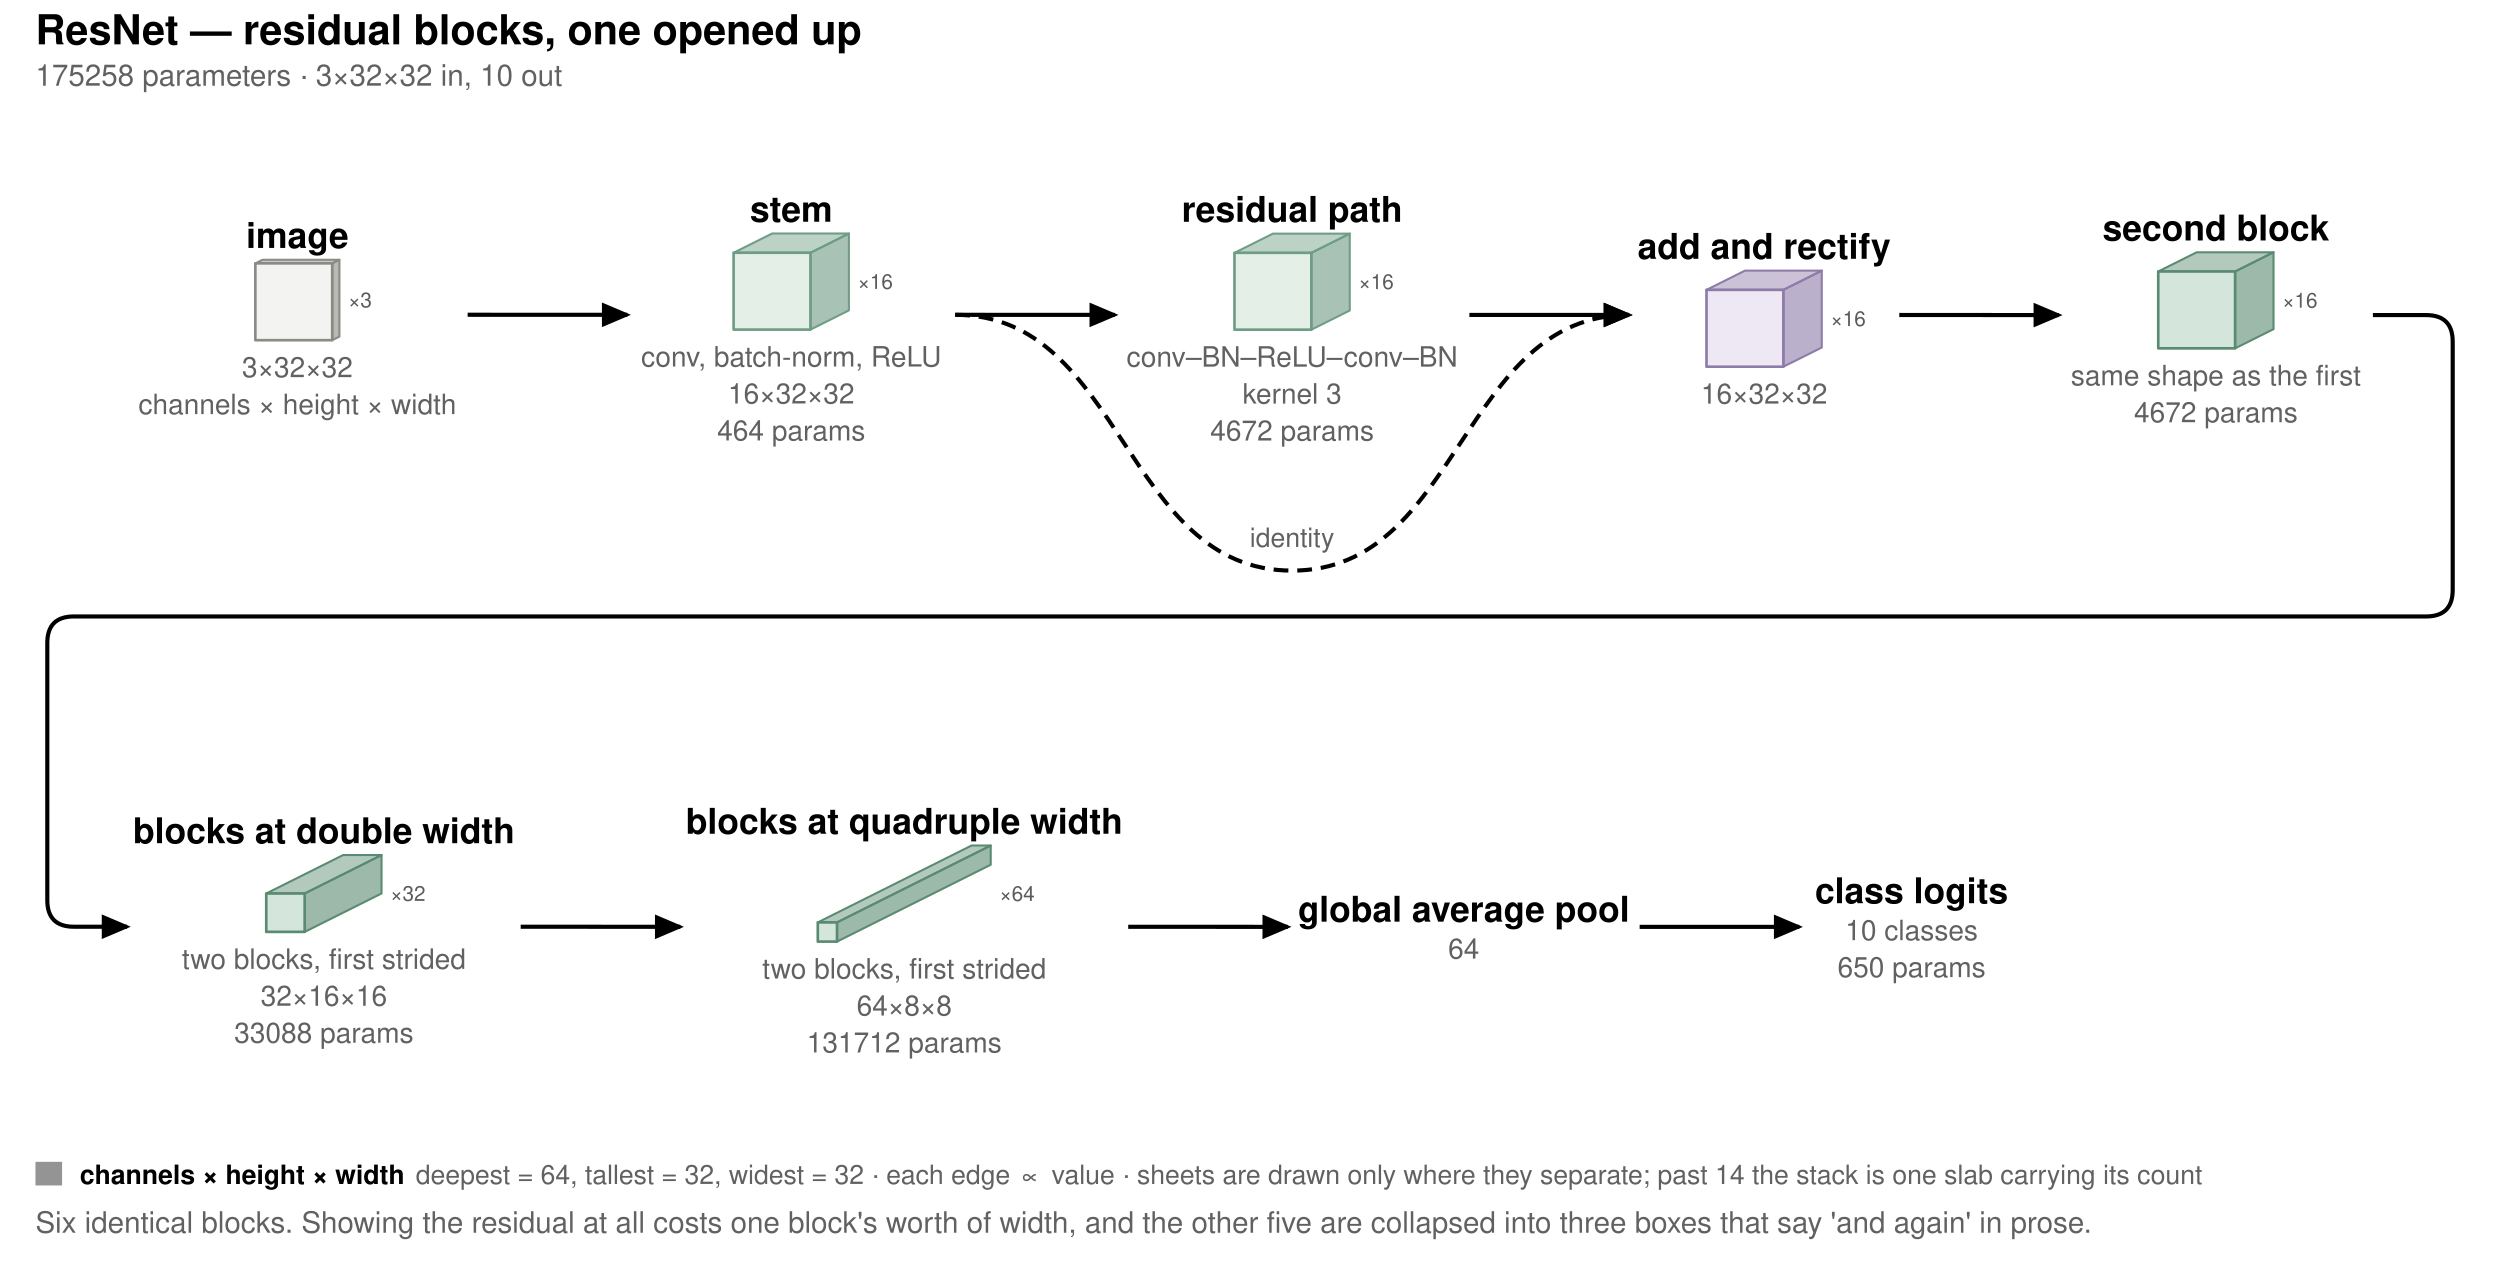
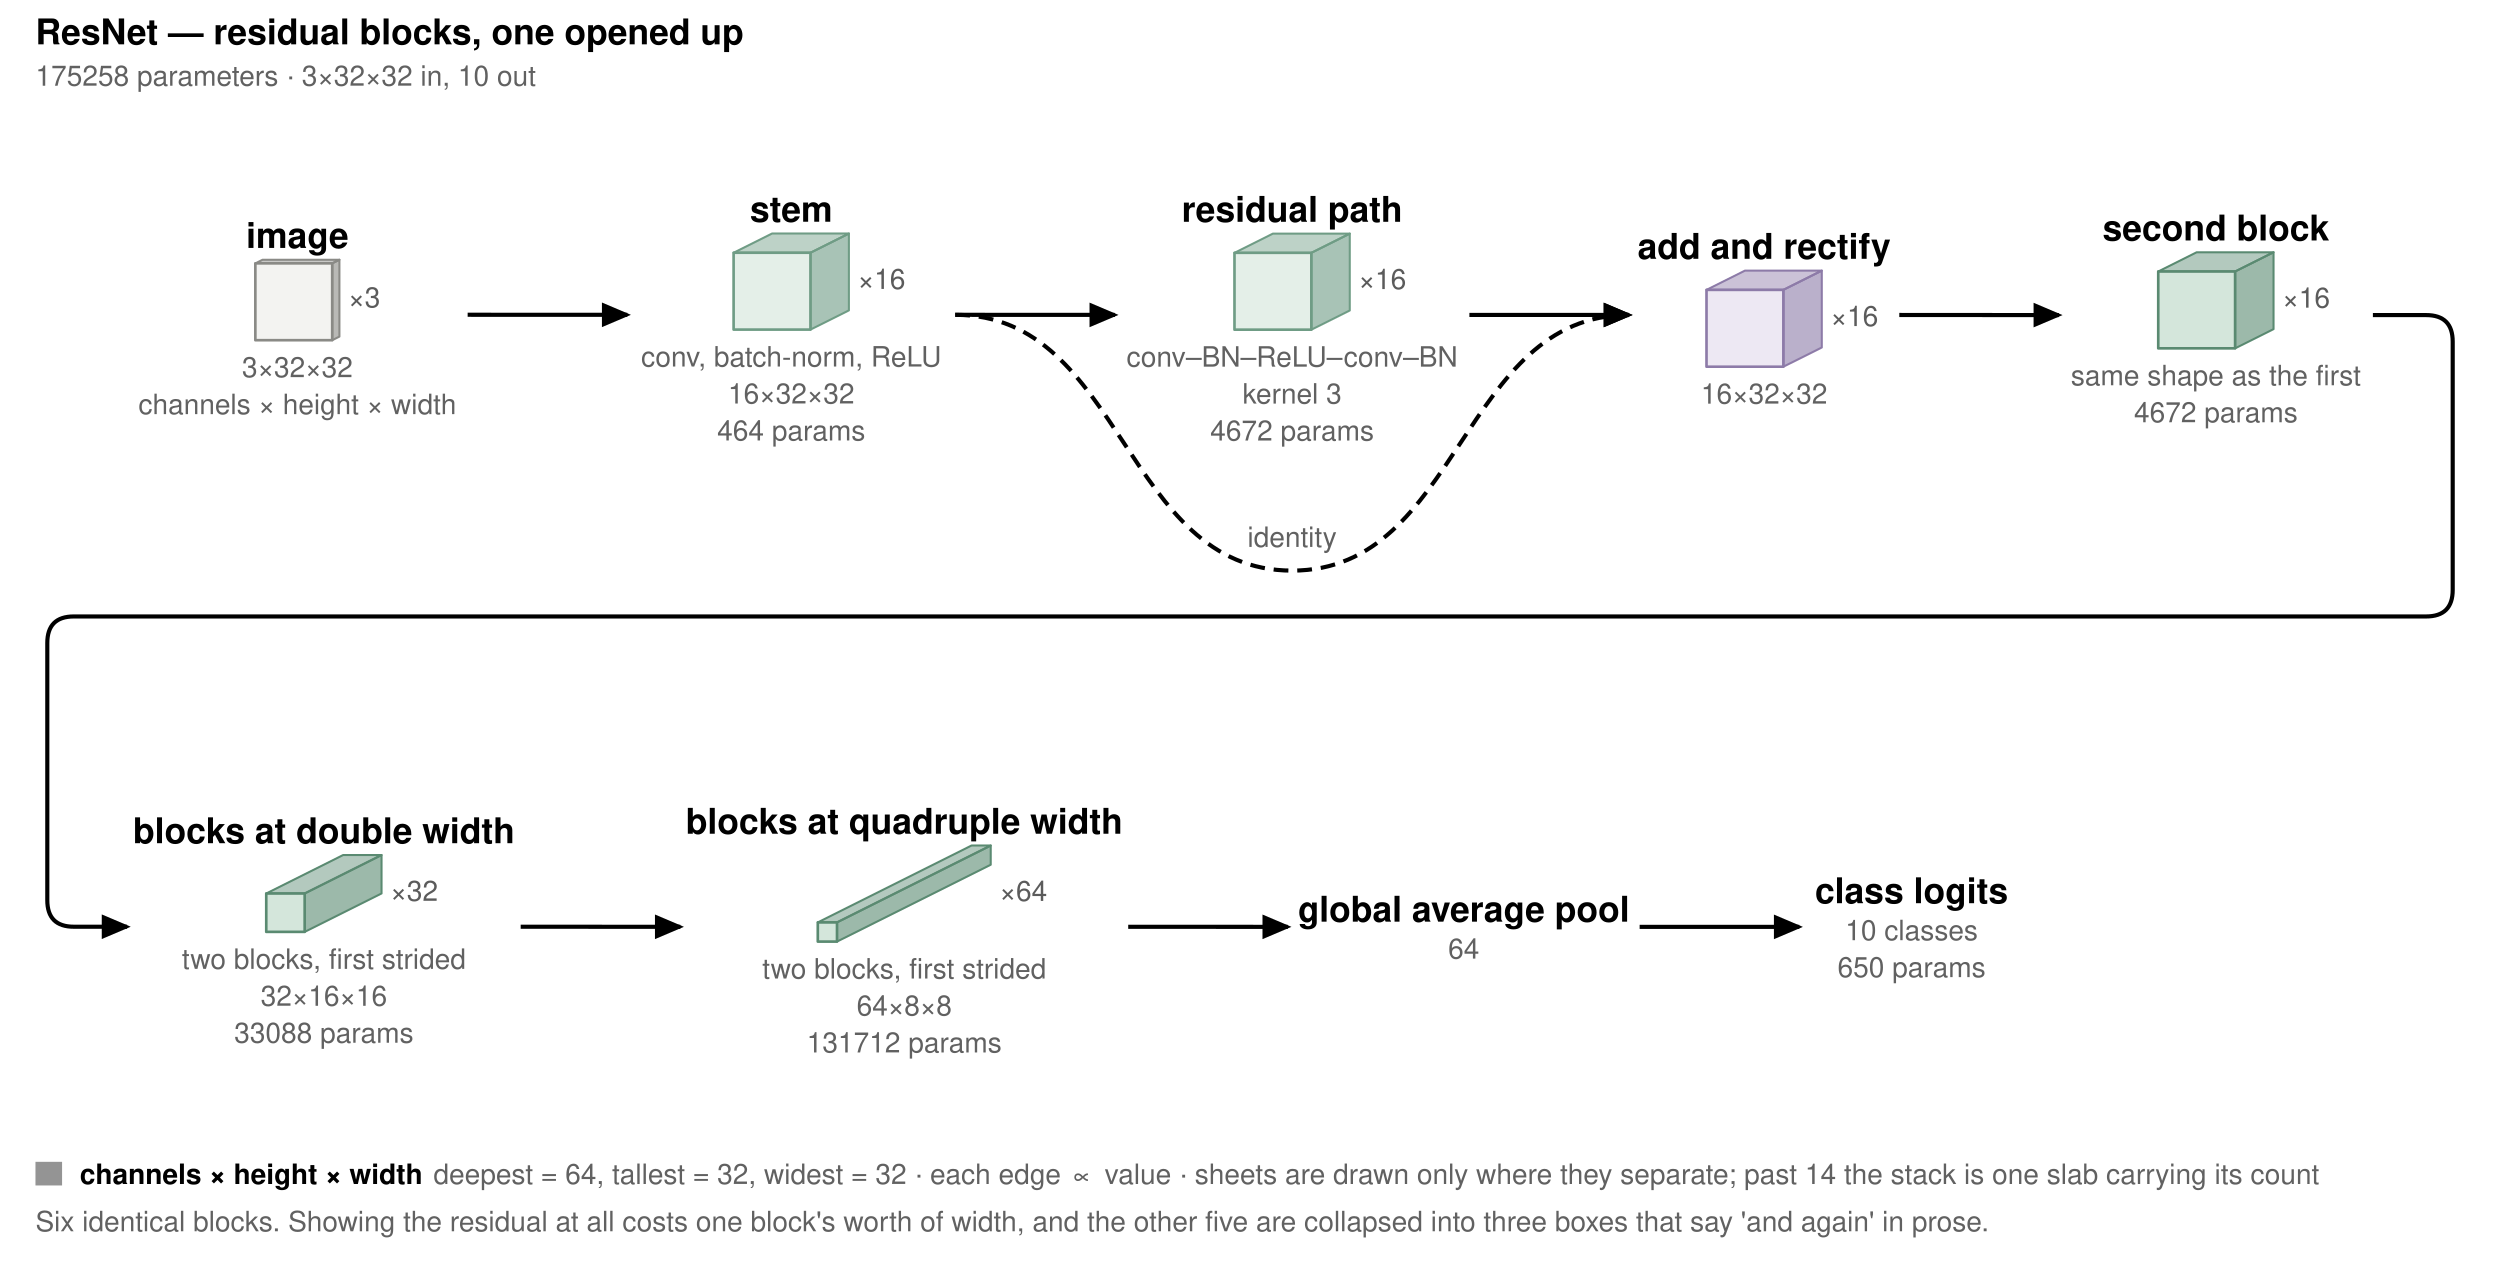
<svg xmlns="http://www.w3.org/2000/svg" class="draughtsman" role="img" aria-label="ResNet — residual blocks, one opened up" viewBox="0 0 845.72 428.03" width="845.72" height="428.03">
  <defs>
    <marker id="ds-arrow" viewBox="0 0 8 8" refX="7" refY="4" markerWidth="7" markerHeight="7" orient="auto-start-reverse">
      <path d="M0 0.6 L8 4 L0 7.4 Z" style="fill:currentColor" />
    </marker>
  </defs>
-   <text class="ds-title" x="12" y="15" style="font-family:Helvetica Neue, Helvetica, Arial, sans-serif;font-size:14px;font-weight:600;fill:currentColor">ResNet — residual blocks, one opened up</text>
-   <text class="ds-subtitle" x="12" y="29" style="font-family:Helvetica Neue, Helvetica, Arial, sans-serif;font-size:10px;fill:currentColor;opacity:0.62">175258 parameters · 3×32×32 in, 10 out</text>
+   <text class="ds-title" x="12" y="15" style="font-family:Helvetica Neue, Helvetica, Arial, sans-serif;font-size:12.0px;font-weight:600;fill:currentColor">ResNet — residual blocks, one opened up</text>
+   <text class="ds-subtitle" x="12" y="29" style="font-family:Helvetica Neue, Helvetica, Arial, sans-serif;font-size:9.5px;fill:currentColor;opacity:0.62">175258 parameters · 3×32×32 in, 10 out</text>
  <g class="ds-body" transform="translate(0 36)">
    <path class="ds-edge ds-edge-solid" data-from="image" data-to="stem" d="M158.2 70.48 C185.2 70.48 185.2 70.5 212.2 70.5" style="fill:none;stroke:currentColor;stroke-width:1.4" marker-end="url(#ds-arrow)" />
    <path class="ds-edge ds-edge-dashed" data-from="stem" data-to="b1join" d="M323.15 70.5 C380.13 70.5 380.13 157.03 437.11 157.03 C494.1 157.03 494.1 70.55 551.08 70.55" style="fill:none;stroke:currentColor;stroke-width:1.4;stroke-dasharray:5 3" marker-end="url(#ds-arrow)" />
-     <text class="ds-edge-label" x="437.1" y="149.02" text-anchor="middle" style="font-family:Helvetica Neue, Helvetica, Arial, sans-serif;font-size:9.0px;fill:currentColor;opacity:0.62">identity</text>
+     <text class="ds-edge-label" x="437.1" y="149.02" text-anchor="middle" style="font-family:Helvetica Neue, Helvetica, Arial, sans-serif;font-size:9.5px;fill:currentColor;opacity:0.62">identity</text>
    <path class="ds-edge ds-edge-solid" data-from="stem" data-to="b1path" d="M323.15 70.5 C350.15 70.5 350.15 70.53 377.15 70.53" style="fill:none;stroke:currentColor;stroke-width:1.4" marker-end="url(#ds-arrow)" />
    <path class="ds-edge ds-edge-solid" data-from="b1path" data-to="b1join" d="M497.08 70.53 C524.08 70.53 524.08 70.55 551.08 70.55" style="fill:none;stroke:currentColor;stroke-width:1.4" marker-end="url(#ds-arrow)" />
    <path class="ds-edge ds-edge-solid" data-from="b1join" data-to="b2" d="M642.51 70.55 C669.51 70.55 669.51 70.59 696.51 70.59" style="fill:none;stroke:currentColor;stroke-width:1.4" marker-end="url(#ds-arrow)" />
    <path class="ds-edge ds-edge-solid" data-from="b2" data-to="w2" d="M802.72 70.59 L820.72 70.59 Q829.72 70.59 829.72 79.59 L829.72 163.54 Q829.72 172.54 820.72 172.54 L25 172.54 Q16 172.54 16 181.54 L16 268.5 Q16 277.5 25 277.5 L43 277.5" style="fill:none;stroke:currentColor;stroke-width:1.4" marker-end="url(#ds-arrow)" />
    <path class="ds-edge ds-edge-solid" data-from="w2" data-to="w3" d="M176.14 277.5 C203.14 277.5 203.14 277.53 230.14 277.53" style="fill:none;stroke:currentColor;stroke-width:1.4" marker-end="url(#ds-arrow)" />
    <path class="ds-edge ds-edge-solid" data-from="w3" data-to="pool" d="M381.66 277.53 C408.66 277.53 408.66 277.54 435.66 277.54" style="fill:none;stroke:currentColor;stroke-width:1.4" marker-end="url(#ds-arrow)" />
    <path class="ds-edge ds-edge-solid" data-from="pool" data-to="logits" d="M554.67 277.54 C581.67 277.54 581.67 277.55 608.67 277.55" style="fill:none;stroke:currentColor;stroke-width:1.4" marker-end="url(#ds-arrow)" />
    <g class="ds-stage ds-bare ds-kind-input" data-stage="image" data-box="43 24.87 115.2 91.22">
      <polygon class="ds-sheet ds-sheet-top" points="86.38,53.09 88.82,51.87 114.82,51.87 112.38,53.09" style="fill:#8a8a86;fill-opacity:0.46;stroke:#8a8a86;stroke-width:0.7;stroke-linejoin:round" />
      <polygon class="ds-sheet ds-sheet-side" points="112.38,53.09 114.82,51.87 114.82,77.87 112.38,79.09" style="fill:#8a8a86;fill-opacity:0.60;stroke:#8a8a86;stroke-width:0.7;stroke-linejoin:round" />
      <rect class="ds-sheet" x="86.38" y="53.09" width="26" height="26" style="fill:#f2f2f0;fill-opacity:0.94;stroke:#8a8a86;stroke-width:0.9;stroke-linejoin:round" />
-       <text x="117.82" y="67.98" style="font-family:Helvetica Neue, Helvetica, Arial, sans-serif;font-size:7.0px;fill:#5b5b5b">×3</text>
+       <text x="117.82" y="67.98" style="font-family:Helvetica Neue, Helvetica, Arial, sans-serif;font-size:9.5px;fill:#5b5b5b">×3</text>
      <text x="100.6" y="47.87" text-anchor="middle" style="font-family:Helvetica Neue, Helvetica, Arial, sans-serif;font-size:12.0px;font-weight:600;fill:currentColor">image</text>
      <text x="100.6" y="91.59" text-anchor="middle" style="font-family:Helvetica Neue, Helvetica, Arial, sans-serif;font-size:9.5px;fill:currentColor;opacity:0.62">3×32×32</text>
      <text x="100.6" y="104.09" text-anchor="middle" style="font-family:Helvetica Neue, Helvetica, Arial, sans-serif;font-size:9.5px;fill:currentColor;opacity:0.62">channels × height × width</text>
    </g>
    <g class="ds-stage ds-bare ds-kind-conv" data-stage="stem" data-box="212.2 16 110.95 109">
      <polygon class="ds-sheet ds-sheet-top" points="248.17,49.5 261.17,43 287.17,43 274.17,49.5" style="fill:#6f9c85;fill-opacity:0.46;stroke:#6f9c85;stroke-width:0.7;stroke-linejoin:round" />
      <polygon class="ds-sheet ds-sheet-side" points="274.17,49.5 287.17,43 287.17,69 274.17,75.5" style="fill:#6f9c85;fill-opacity:0.60;stroke:#6f9c85;stroke-width:0.7;stroke-linejoin:round" />
      <rect class="ds-sheet" x="248.17" y="49.5" width="26" height="26" style="fill:#e2eee7;fill-opacity:0.94;stroke:#6f9c85;stroke-width:0.9;stroke-linejoin:round" />
-       <text x="290.17" y="61.75" style="font-family:Helvetica Neue, Helvetica, Arial, sans-serif;font-size:7.0px;fill:#5b5b5b">×16</text>
+       <text x="290.17" y="61.75" style="font-family:Helvetica Neue, Helvetica, Arial, sans-serif;font-size:9.5px;fill:#5b5b5b">×16</text>
      <text x="267.67" y="39" text-anchor="middle" style="font-family:Helvetica Neue, Helvetica, Arial, sans-serif;font-size:12.0px;font-weight:600;fill:currentColor">stem</text>
      <text x="267.67" y="88" text-anchor="middle" style="font-family:Helvetica Neue, Helvetica, Arial, sans-serif;font-size:9.5px;fill:currentColor;opacity:0.62">conv, batch-norm, ReLU</text>
      <text x="267.67" y="100.5" text-anchor="middle" style="font-family:Helvetica Neue, Helvetica, Arial, sans-serif;font-size:9.5px;fill:currentColor;opacity:0.62">16×32×32</text>
      <text x="267.67" y="113" text-anchor="middle" style="font-family:Helvetica Neue, Helvetica, Arial, sans-serif;font-size:9.5px;fill:currentColor;opacity:0.62">464 params</text>
    </g>
    <g class="ds-stage ds-bare ds-kind-conv" data-stage="b1path" data-box="377.15 16.03 119.93 109">
      <polygon class="ds-sheet ds-sheet-top" points="417.61,49.53 430.61,43.03 456.61,43.03 443.61,49.53" style="fill:#6f9c85;fill-opacity:0.46;stroke:#6f9c85;stroke-width:0.7;stroke-linejoin:round" />
      <polygon class="ds-sheet ds-sheet-side" points="443.61,49.53 456.61,43.03 456.61,69.03 443.61,75.53" style="fill:#6f9c85;fill-opacity:0.60;stroke:#6f9c85;stroke-width:0.7;stroke-linejoin:round" />
      <rect class="ds-sheet" x="417.61" y="49.53" width="26" height="26" style="fill:#e2eee7;fill-opacity:0.94;stroke:#6f9c85;stroke-width:0.9;stroke-linejoin:round" />
-       <text x="459.61" y="61.78" style="font-family:Helvetica Neue, Helvetica, Arial, sans-serif;font-size:7.0px;fill:#5b5b5b">×16</text>
+       <text x="459.61" y="61.78" style="font-family:Helvetica Neue, Helvetica, Arial, sans-serif;font-size:9.5px;fill:#5b5b5b">×16</text>
      <text x="437.11" y="39.03" text-anchor="middle" style="font-family:Helvetica Neue, Helvetica, Arial, sans-serif;font-size:12.0px;font-weight:600;fill:currentColor">residual path</text>
      <text x="437.11" y="88.03" text-anchor="middle" style="font-family:Helvetica Neue, Helvetica, Arial, sans-serif;font-size:9.5px;fill:currentColor;opacity:0.62">conv–BN–ReLU–conv–BN</text>
      <text x="437.11" y="100.53" text-anchor="middle" style="font-family:Helvetica Neue, Helvetica, Arial, sans-serif;font-size:9.5px;fill:currentColor;opacity:0.62">kernel 3</text>
      <text x="437.11" y="113.03" text-anchor="middle" style="font-family:Helvetica Neue, Helvetica, Arial, sans-serif;font-size:9.5px;fill:currentColor;opacity:0.62">4672 params</text>
    </g>
    <g class="ds-stage ds-bare ds-kind-concat" data-stage="b1join" data-box="551.08 28.55 91.43 84">
      <polygon class="ds-sheet ds-sheet-top" points="577.29,62.05 590.29,55.55 616.29,55.55 603.29,62.05" style="fill:#8d7ba8;fill-opacity:0.46;stroke:#8d7ba8;stroke-width:0.7;stroke-linejoin:round" />
      <polygon class="ds-sheet ds-sheet-side" points="603.29,62.05 616.29,55.55 616.29,81.55 603.29,88.05" style="fill:#8d7ba8;fill-opacity:0.60;stroke:#8d7ba8;stroke-width:0.7;stroke-linejoin:round" />
      <rect class="ds-sheet" x="577.29" y="62.05" width="26" height="26" style="fill:#ece6f2;fill-opacity:0.94;stroke:#8d7ba8;stroke-width:0.9;stroke-linejoin:round" />
-       <text x="619.29" y="74.3" style="font-family:Helvetica Neue, Helvetica, Arial, sans-serif;font-size:7.0px;fill:#5b5b5b">×16</text>
+       <text x="619.29" y="74.3" style="font-family:Helvetica Neue, Helvetica, Arial, sans-serif;font-size:9.5px;fill:#5b5b5b">×16</text>
      <text x="596.79" y="51.55" text-anchor="middle" style="font-family:Helvetica Neue, Helvetica, Arial, sans-serif;font-size:12.0px;font-weight:600;fill:currentColor">add and rectify</text>
      <text x="596.79" y="100.55" text-anchor="middle" style="font-family:Helvetica Neue, Helvetica, Arial, sans-serif;font-size:9.5px;fill:currentColor;opacity:0.62">16×32×32</text>
    </g>
    <g class="ds-stage ds-bare ds-kind-stack" data-stage="b2" data-box="696.51 22.34 106.21 96.5">
      <polygon class="ds-sheet ds-sheet-top" points="730.11,55.84 743.11,49.34 769.11,49.34 756.11,55.84" style="fill:#5a8a71;fill-opacity:0.46;stroke:#5a8a71;stroke-width:0.7;stroke-linejoin:round" />
      <polygon class="ds-sheet ds-sheet-side" points="756.11,55.84 769.11,49.34 769.11,75.34 756.11,81.84" style="fill:#5a8a71;fill-opacity:0.60;stroke:#5a8a71;stroke-width:0.7;stroke-linejoin:round" />
      <rect class="ds-sheet" x="730.11" y="55.84" width="26" height="26" style="fill:#d1e4d9;fill-opacity:0.94;stroke:#5a8a71;stroke-width:0.9;stroke-linejoin:round" />
-       <text x="772.11" y="68.09" style="font-family:Helvetica Neue, Helvetica, Arial, sans-serif;font-size:7.0px;fill:#5b5b5b">×16</text>
+       <text x="772.11" y="68.09" style="font-family:Helvetica Neue, Helvetica, Arial, sans-serif;font-size:9.5px;fill:#5b5b5b">×16</text>
      <text x="749.61" y="45.34" text-anchor="middle" style="font-family:Helvetica Neue, Helvetica, Arial, sans-serif;font-size:12.0px;font-weight:600;fill:currentColor">second block</text>
      <text x="749.61" y="94.34" text-anchor="middle" style="font-family:Helvetica Neue, Helvetica, Arial, sans-serif;font-size:9.5px;fill:currentColor;opacity:0.62">same shape as the first</text>
      <text x="749.61" y="106.84" text-anchor="middle" style="font-family:Helvetica Neue, Helvetica, Arial, sans-serif;font-size:9.5px;fill:currentColor;opacity:0.62">4672 params</text>
    </g>
    <g class="ds-stage ds-bare ds-kind-stack" data-stage="w2" data-box="43 226.25 133.14 102.5">
      <polygon class="ds-sheet ds-sheet-top" points="90.07,266.25 116.07,253.25 129.07,253.25 103.07,266.25" style="fill:#5a8a71;fill-opacity:0.46;stroke:#5a8a71;stroke-width:0.7;stroke-linejoin:round" />
      <polygon class="ds-sheet ds-sheet-side" points="103.07,266.25 129.07,253.25 129.07,266.25 103.07,279.25" style="fill:#5a8a71;fill-opacity:0.60;stroke:#5a8a71;stroke-width:0.7;stroke-linejoin:round" />
      <rect class="ds-sheet" x="90.07" y="266.25" width="13" height="13" style="fill:#d1e4d9;fill-opacity:0.94;stroke:#5a8a71;stroke-width:0.9;stroke-linejoin:round" />
-       <text x="132.07" y="268.75" style="font-family:Helvetica Neue, Helvetica, Arial, sans-serif;font-size:7.0px;fill:#5b5b5b">×32</text>
+       <text x="132.07" y="268.75" style="font-family:Helvetica Neue, Helvetica, Arial, sans-serif;font-size:9.5px;fill:#5b5b5b">×32</text>
      <text x="109.57" y="249.25" text-anchor="middle" style="font-family:Helvetica Neue, Helvetica, Arial, sans-serif;font-size:12.0px;font-weight:600;fill:currentColor">blocks at double width</text>
      <text x="109.57" y="291.75" text-anchor="middle" style="font-family:Helvetica Neue, Helvetica, Arial, sans-serif;font-size:9.5px;fill:currentColor;opacity:0.62">two blocks, first strided</text>
      <text x="109.57" y="304.25" text-anchor="middle" style="font-family:Helvetica Neue, Helvetica, Arial, sans-serif;font-size:9.5px;fill:currentColor;opacity:0.62">32×16×16</text>
      <text x="109.57" y="316.75" text-anchor="middle" style="font-family:Helvetica Neue, Helvetica, Arial, sans-serif;font-size:9.5px;fill:currentColor;opacity:0.62">33088 params</text>
    </g>
    <g class="ds-stage ds-bare ds-kind-stack" data-stage="w3" data-box="230.14 223.03 151.52 109">
      <polygon class="ds-sheet ds-sheet-top" points="276.65,276.03 328.65,250.03 335.15,250.03 283.15,276.03" style="fill:#5a8a71;fill-opacity:0.46;stroke:#5a8a71;stroke-width:0.7;stroke-linejoin:round" />
      <polygon class="ds-sheet ds-sheet-side" points="283.15,276.03 335.15,250.03 335.15,256.53 283.15,282.53" style="fill:#5a8a71;fill-opacity:0.60;stroke:#5a8a71;stroke-width:0.7;stroke-linejoin:round" />
      <rect class="ds-sheet" x="276.65" y="276.03" width="6.5" height="6.5" style="fill:#d1e4d9;fill-opacity:0.94;stroke:#5a8a71;stroke-width:0.9;stroke-linejoin:round" />
-       <text x="338.15" y="268.78" style="font-family:Helvetica Neue, Helvetica, Arial, sans-serif;font-size:7.0px;fill:#5b5b5b">×64</text>
+       <text x="338.15" y="268.78" style="font-family:Helvetica Neue, Helvetica, Arial, sans-serif;font-size:9.5px;fill:#5b5b5b">×64</text>
      <text x="305.9" y="246.03" text-anchor="middle" style="font-family:Helvetica Neue, Helvetica, Arial, sans-serif;font-size:12.0px;font-weight:600;fill:currentColor">blocks at quadruple width</text>
      <text x="305.9" y="295.03" text-anchor="middle" style="font-family:Helvetica Neue, Helvetica, Arial, sans-serif;font-size:9.5px;fill:currentColor;opacity:0.62">two blocks, first strided</text>
      <text x="305.9" y="307.53" text-anchor="middle" style="font-family:Helvetica Neue, Helvetica, Arial, sans-serif;font-size:9.5px;fill:currentColor;opacity:0.62">64×8×8</text>
      <text x="305.9" y="320.03" text-anchor="middle" style="font-family:Helvetica Neue, Helvetica, Arial, sans-serif;font-size:9.5px;fill:currentColor;opacity:0.62">131712 params</text>
    </g>
    <g class="ds-stage ds-bare ds-kind-reduce" data-stage="pool" data-box="435.66 254.79 119.01 45.5">
      <text x="495.16" y="275.79" text-anchor="middle" style="font-family:Helvetica Neue, Helvetica, Arial, sans-serif;font-size:12.0px;font-weight:600;fill:currentColor">global average pool</text>
      <text x="495.16" y="288.29" text-anchor="middle" style="font-family:Helvetica Neue, Helvetica, Arial, sans-serif;font-size:9.5px;fill:currentColor;opacity:0.62">64</text>
    </g>
    <g class="ds-stage ds-bare ds-kind-output" data-stage="logits" data-box="608.67 248.55 76 58">
      <text x="646.67" y="269.55" text-anchor="middle" style="font-family:Helvetica Neue, Helvetica, Arial, sans-serif;font-size:12.0px;font-weight:600;fill:currentColor">class logits</text>
      <text x="646.67" y="282.05" text-anchor="middle" style="font-family:Helvetica Neue, Helvetica, Arial, sans-serif;font-size:9.5px;fill:currentColor;opacity:0.62">10 classes</text>
      <text x="646.67" y="294.55" text-anchor="middle" style="font-family:Helvetica Neue, Helvetica, Arial, sans-serif;font-size:9.5px;fill:currentColor;opacity:0.62">650 params</text>
    </g>
  </g>
  <g class="ds-legend">
    <rect class="ds-legend-glyph" x="12" y="393.03" width="9" height="8" style="fill:currentColor;fill-opacity:0.42" />
-     <text class="ds-legend-label" x="27" y="400.53" style="font-family:Helvetica Neue, Helvetica, Arial, sans-serif;font-size:9.0px;font-weight:600;fill:currentColor">channels × height × width</text>
-     <text class="ds-legend-share" x="140.65" y="400.53" style="font-family:Helvetica Neue, Helvetica, Arial, sans-serif;font-size:9.0px;fill:currentColor;opacity:0.62">deepest = 64, tallest = 32, widest = 32 · each edge ∝ value · sheets are drawn only where they separate; past 14 the stack is one slab carrying its count</text>
+     <text class="ds-legend-label" x="27" y="400.53" style="font-family:Helvetica Neue, Helvetica, Arial, sans-serif;font-size:9.5px;font-weight:600;fill:currentColor">channels × height × width</text>
+     <text class="ds-legend-share" x="146.63" y="400.53" style="font-family:Helvetica Neue, Helvetica, Arial, sans-serif;font-size:9.5px;fill:currentColor;opacity:0.62">deepest = 64, tallest = 32, widest = 32 · each edge ∝ value · sheets are drawn only where they separate; past 14 the stack is one slab carrying its count</text>
  </g>
-   <text class="ds-caption" x="12" y="417.03" style="font-family:Helvetica Neue, Helvetica, Arial, sans-serif;font-size:10.0px;fill:currentColor;opacity:0.62">Six identical blocks. Showing the residual at all costs one block's worth of width, and the other five are collapsed into three boxes that say 'and again' in prose.</text>
+   <text class="ds-caption" x="12" y="416.53" style="font-family:Helvetica Neue, Helvetica, Arial, sans-serif;font-size:9.5px;fill:currentColor;opacity:0.62">Six identical blocks. Showing the residual at all costs one block's worth of width, and the other five are collapsed into three boxes that say 'and again' in prose.</text>
</svg>
